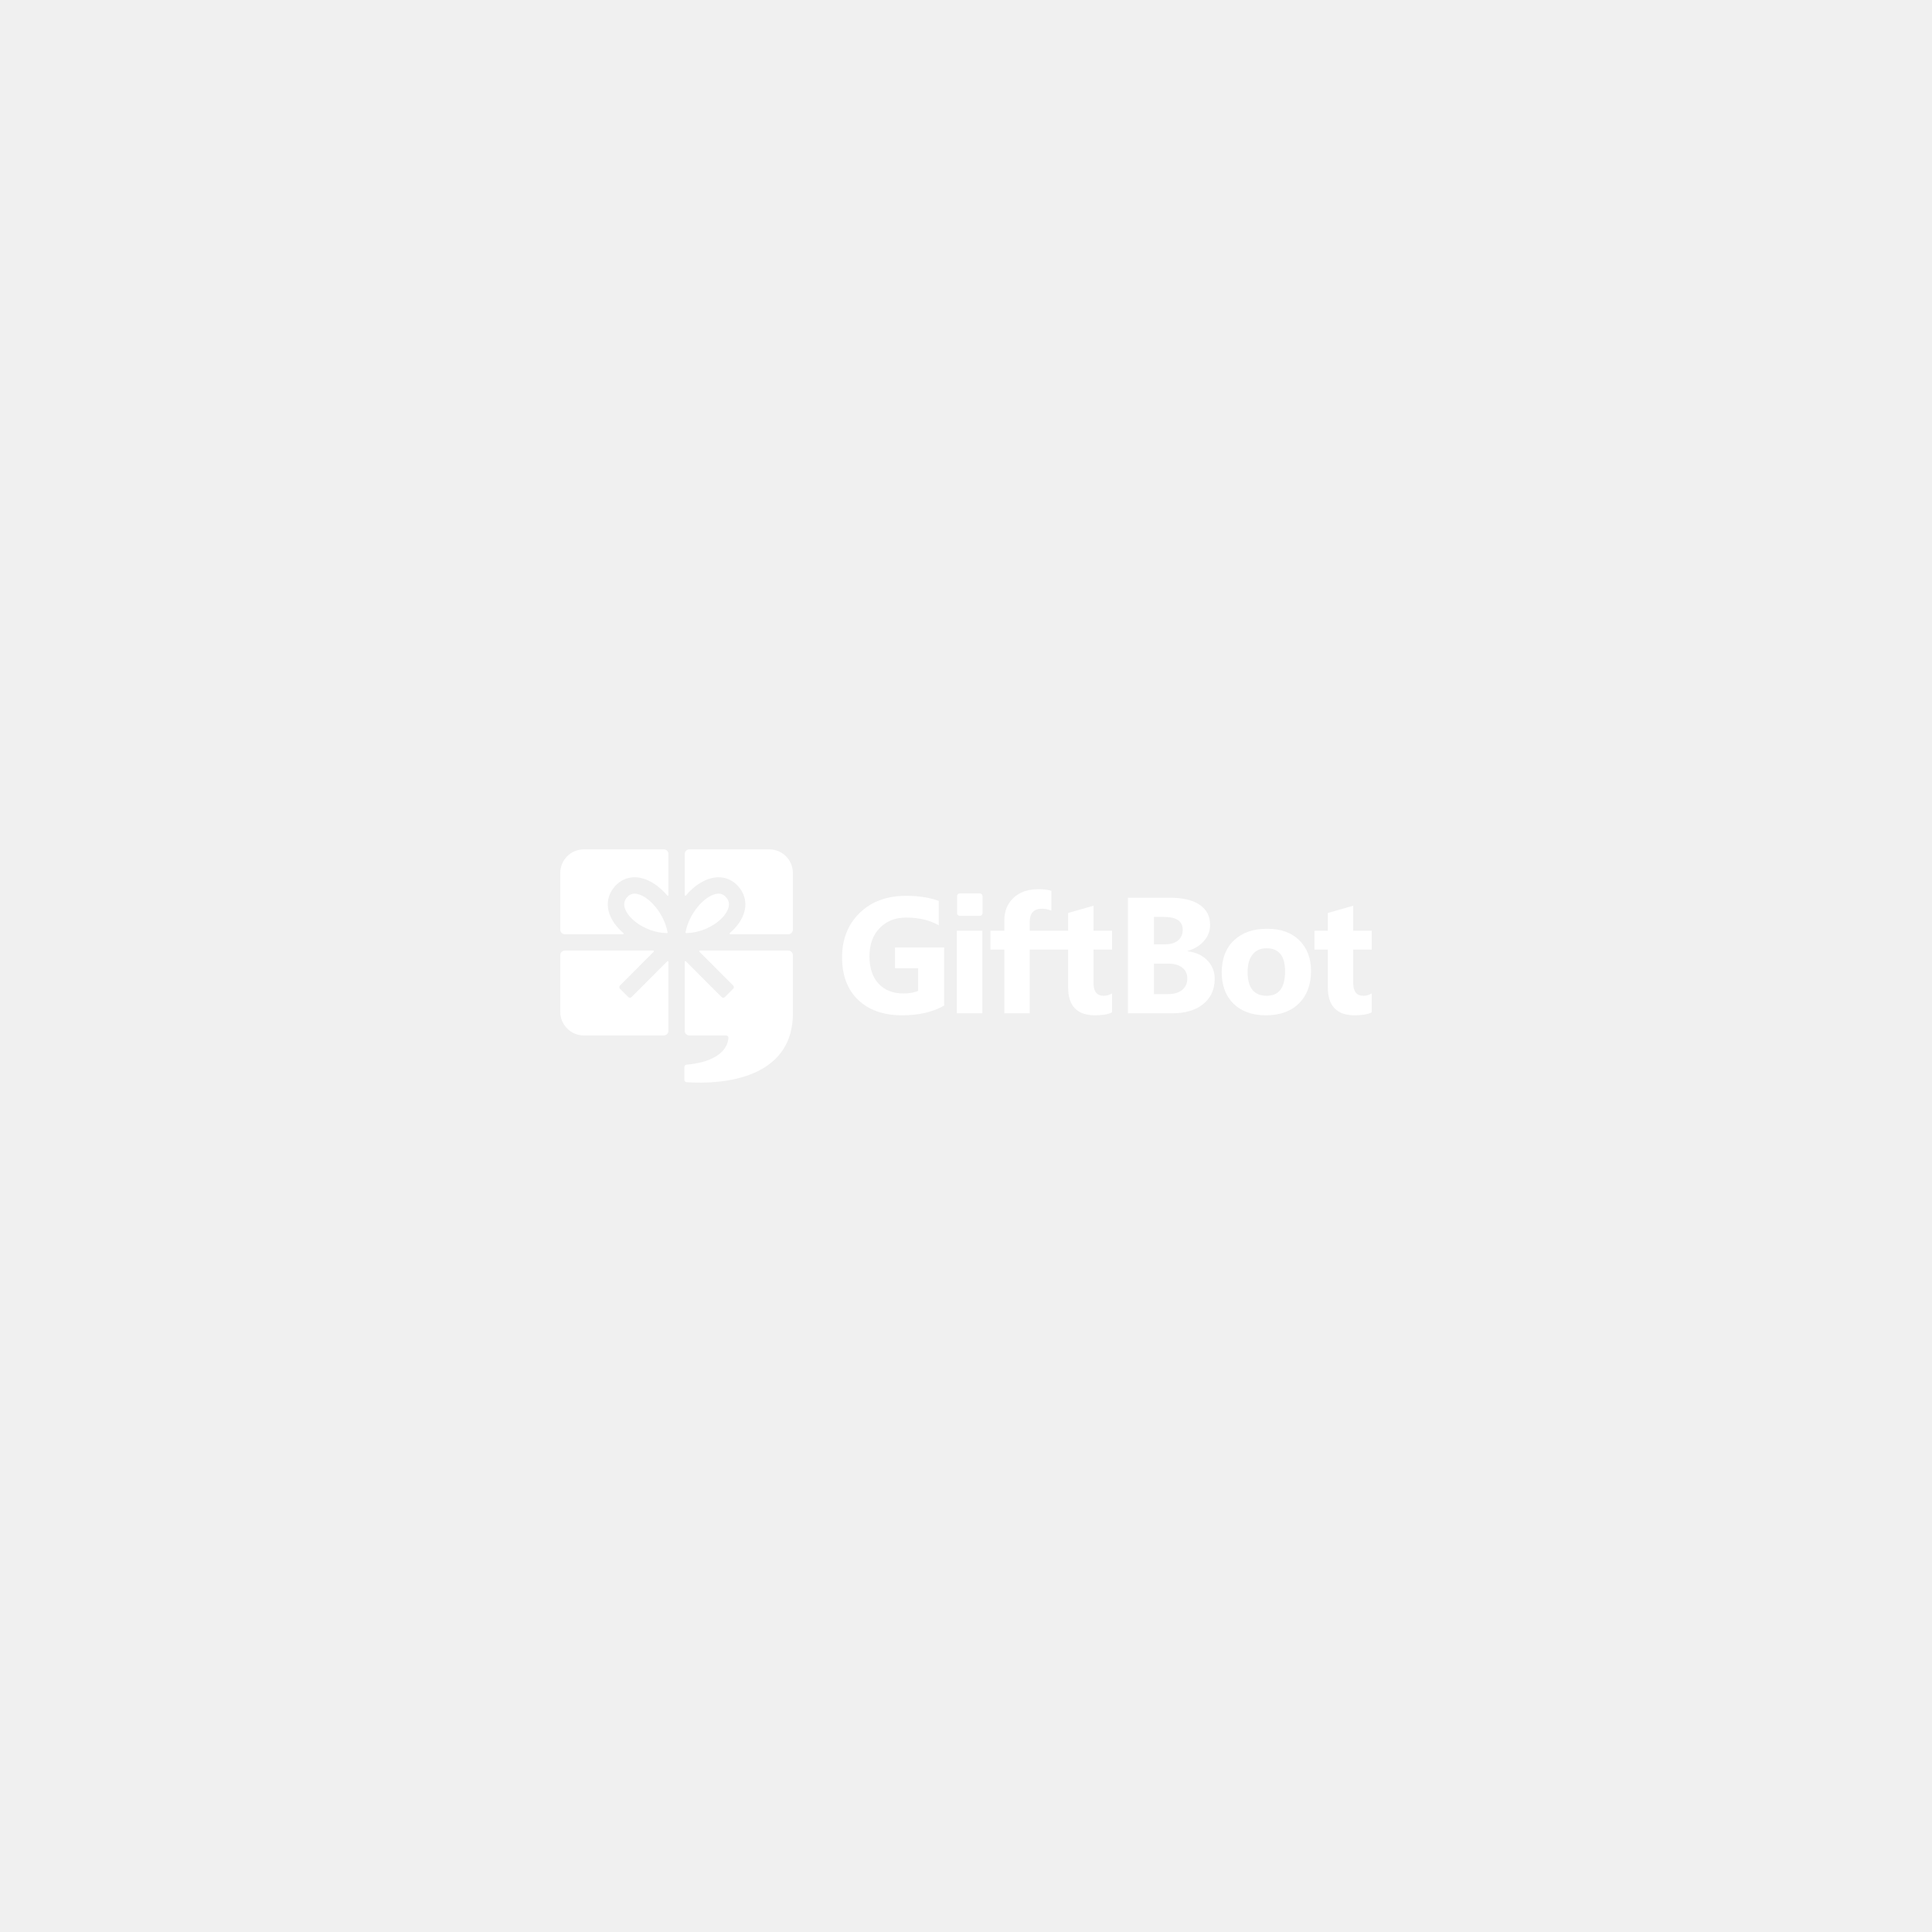
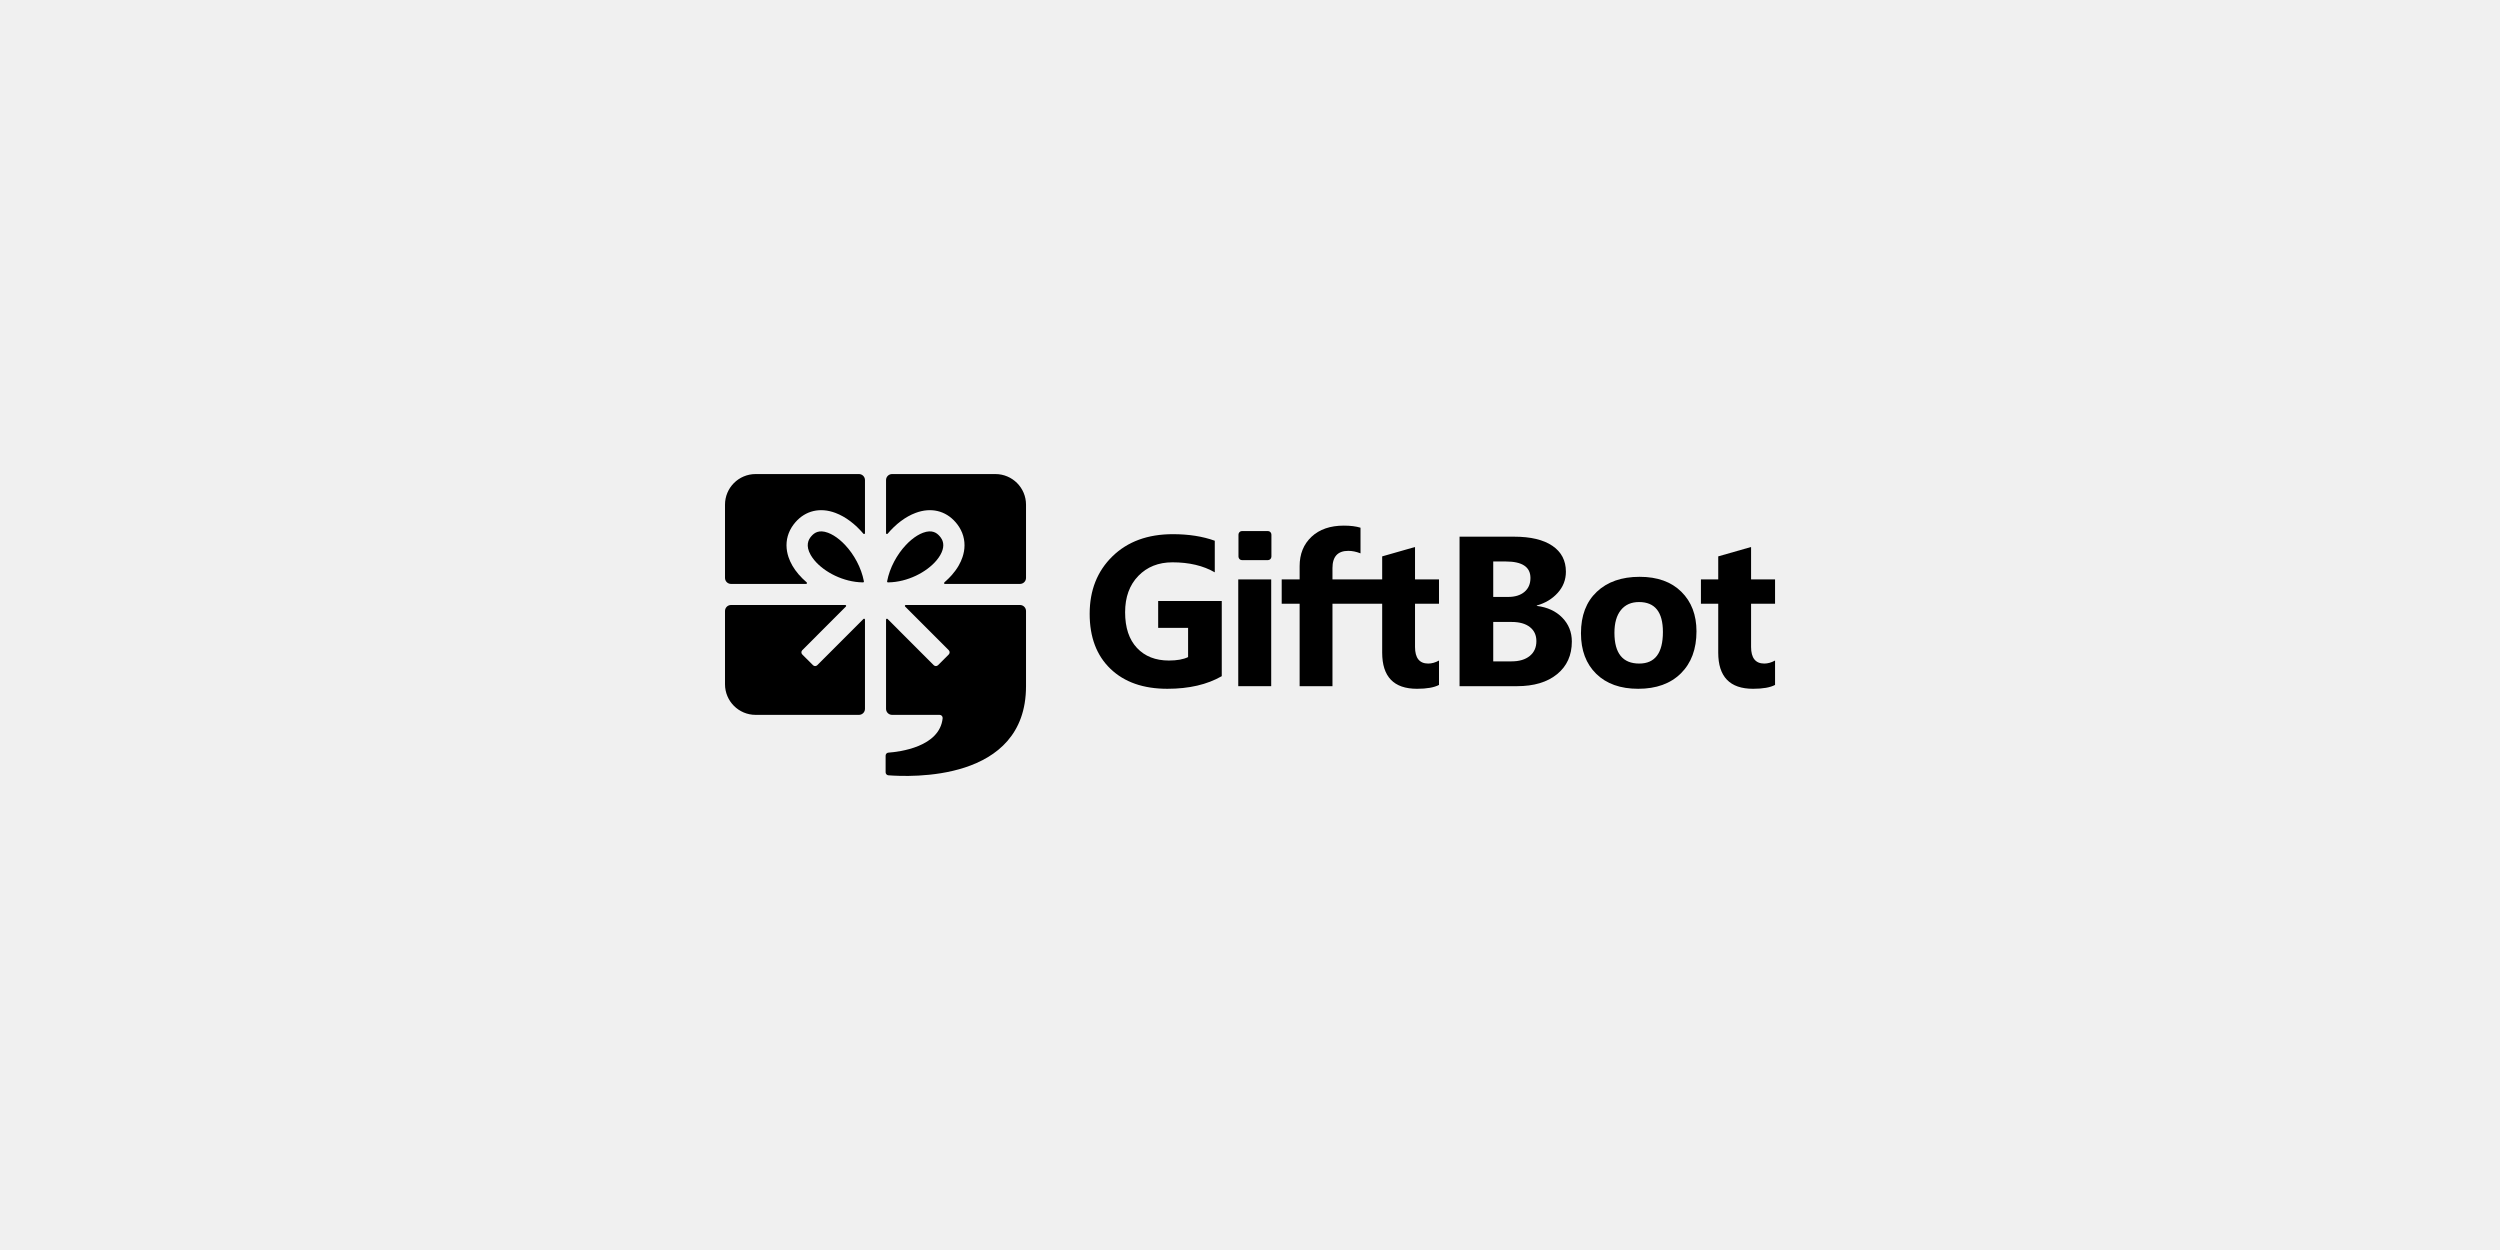
- <svg xmlns="http://www.w3.org/2000/svg" width="100%" height="100%" viewBox="0 0 600 600" version="1.1" xml:space="preserve" style="fill-rule:evenodd;clip-rule:evenodd;stroke-linejoin:round;stroke-miterlimit:2;">
-   <rect id="logo-giftbot" x="0" y="0" width="600" height="600" style="fill:none;" />
-   <g id="logo-giftbot1">
-     <g>
-       <g>
-         <path d="M293.216,312.282c-3.503,2.018 -7.857,3.027 -13.061,3.027c-5.772,0 -10.321,-1.597 -13.65,-4.792c-3.327,-3.194 -4.991,-7.594 -4.991,-13.199c0,-5.638 1.817,-10.233 5.454,-13.786c3.637,-3.553 8.474,-5.33 14.513,-5.33c3.804,0 7.156,0.525 10.059,1.576l0,7.582c-2.769,-1.602 -6.155,-2.402 -10.159,-2.402c-3.353,0 -6.085,1.088 -8.195,3.265c-2.11,2.177 -3.165,5.083 -3.165,8.72c0,3.686 0.947,6.539 2.84,8.557c1.893,2.019 4.45,3.028 7.669,3.028c1.935,0 3.47,-0.275 4.604,-0.825l0,-7.007l-7.181,0l0,-6.455l15.263,0l0,18.041Z" style="fill:#fff;fill-rule:nonzero;" />
-         <rect x="297.175" y="289.061" width="7.907" height="25.622" style="fill:#fff;" />
-         <path d="M319.786,289.061l11.931,0l0,-5.529l7.881,-2.253l0,7.782l5.756,0l0,5.831l-5.756,0l0,10.358c0,2.669 1.06,4.004 3.178,4.004c0.834,0 1.693,-0.242 2.578,-0.726l0,5.855c-1.169,0.617 -2.928,0.926 -5.28,0.926c-5.572,0 -8.357,-2.894 -8.357,-8.682l0,-11.735l-11.931,0l0,19.791l-7.881,0l0,-19.791l-4.305,0l0,-5.831l4.305,0l0,-3.177c0,-2.92 0.95,-5.272 2.851,-7.057c1.902,-1.785 4.488,-2.677 7.757,-2.677c1.601,0 2.936,0.167 4.004,0.5l0,6.156c-1.018,-0.401 -1.993,-0.601 -2.928,-0.601c-2.536,0 -3.803,1.376 -3.803,4.129l0,2.727Z" style="fill:#fff;fill-rule:nonzero;" />
-         <path d="M358.368,299.271l0,9.458l4.379,0c1.868,0 3.332,-0.434 4.391,-1.302c1.06,-0.867 1.589,-2.052 1.589,-3.553c0,-1.435 -0.522,-2.561 -1.564,-3.378c-1.042,-0.817 -2.498,-1.225 -4.367,-1.225l-4.428,0Zm0,-14.514l0,8.508l3.553,0c1.668,0 2.982,-0.404 3.941,-1.214c0.959,-0.809 1.439,-1.923 1.439,-3.34c0,-2.636 -1.969,-3.954 -5.905,-3.954l-3.028,0Zm-8.082,29.926l0,-35.88l13.061,0c4.003,0 7.081,0.733 9.233,2.201c2.152,1.469 3.228,3.536 3.228,6.205c0,1.936 -0.655,3.628 -1.964,5.08c-1.309,1.451 -2.982,2.461 -5.017,3.028l0,0.1c2.552,0.317 4.592,1.259 6.118,2.827c1.526,1.568 2.29,3.479 2.29,5.73c0,3.286 -1.176,5.893 -3.529,7.82c-2.352,1.926 -5.563,2.889 -9.633,2.889l-13.787,0Z" style="fill:#fff;fill-rule:nonzero;" />
-         <path d="M393.362,294.491c-1.869,0 -3.32,0.642 -4.354,1.927c-1.034,1.284 -1.552,3.102 -1.552,5.454c0,4.921 1.986,7.382 5.956,7.382c3.787,0 5.679,-2.527 5.679,-7.582c0,-4.787 -1.909,-7.181 -5.729,-7.181Zm-0.201,20.818c-4.27,0 -7.627,-1.197 -10.071,-3.59c-2.443,-2.394 -3.666,-5.643 -3.666,-9.746c0,-4.237 1.269,-7.553 3.804,-9.947c2.535,-2.394 5.964,-3.59 10.284,-3.59c4.254,0 7.59,1.196 10.009,3.59c2.418,2.394 3.628,5.559 3.628,9.496c0,4.254 -1.247,7.615 -3.741,10.084c-2.494,2.468 -5.91,3.703 -10.247,3.703Z" style="fill:#fff;fill-rule:nonzero;" />
-         <path d="M426.006,314.383c-1.168,0.617 -2.928,0.926 -5.279,0.926c-5.572,0 -8.358,-2.894 -8.358,-8.682l0,-11.735l-4.154,0l0,-5.831l4.154,0l0,-5.529l7.882,-2.253l0,7.782l5.755,0l0,5.831l-5.755,0l0,10.358c0,2.669 1.059,4.004 3.178,4.004c0.834,0 1.693,-0.242 2.577,-0.726l0,5.855Z" style="fill:#fff;fill-rule:nonzero;" />
-         <path d="M304.278,277.449l-6.198,0c-0.472,0 -0.854,0.382 -0.854,0.854l0,5.277c0,0.473 0.382,0.854 0.854,0.854l6.198,0c0.473,0 0.855,-0.381 0.855,-0.854l0,-5.277c0,-0.472 -0.382,-0.854 -0.855,-0.854Z" style="fill:#fff;fill-rule:nonzero;" />
-       </g>
-       <g>
-         <path d="M197.852,307.933l-0.002,-0.002l-1.715,1.717c-0.282,0.282 -0.739,0.282 -1.021,0l-2.575,-2.575c-0.282,-0.281 -0.282,-0.738 -0.001,-1.021l10.47,-10.482c0.137,-0.137 0.04,-0.371 -0.154,-0.371l-27.415,0c-0.798,0 -1.445,0.648 -1.445,1.445l0,17.58c0,4.056 3.288,7.344 7.345,7.344l24.803,0c0.799,0 1.445,-0.647 1.445,-1.444l0,-21.418c0,-0.193 -0.233,-0.29 -0.369,-0.153l-9.366,9.38Z" style="fill:#fff;fill-rule:nonzero;" />
-         <path d="M244.792,295.199l-27.415,0c-0.194,0 -0.29,0.234 -0.154,0.371l10.47,10.482c0.282,0.283 0.281,0.74 0,1.021l-2.576,2.575c-0.281,0.282 -0.739,0.282 -1.021,0l-1.715,-1.717l-0.002,0.002l-9.365,-9.379c-0.136,-0.138 -0.37,-0.04 -0.37,0.153l0,21.417c0,0.797 0.647,1.444 1.446,1.444l11.415,0c0.432,0 0.766,0.379 0.723,0.809c-0.702,6.9 -10.375,8.066 -13.021,8.256c-0.378,0.027 -0.666,0.342 -0.666,0.72l0,4.001c0,0.378 0.291,0.692 0.668,0.72c4.929,0.373 33.028,1.744 33.028,-21.379l0,-18.051c0,-0.797 -0.646,-1.445 -1.445,-1.445Z" style="fill:#fff;fill-rule:nonzero;" />
-         <path d="M224.765,284.483l0.166,-0.216c0.108,-0.137 0.218,-0.273 0.316,-0.41c0.149,-0.212 0.287,-0.424 0.41,-0.639c1.04,-1.804 0.77,-3.051 0.366,-3.81c-0.184,-0.345 -0.396,-0.588 -0.525,-0.737c-0.07,-0.08 -0.148,-0.163 -0.23,-0.244l-0.08,-0.077l-0.212,-0.184l-0.084,-0.068c-0.102,-0.075 -0.21,-0.146 -0.325,-0.212l-0.096,-0.047c-0.094,-0.049 -0.195,-0.093 -0.301,-0.131l-0.129,-0.046c-0.139,-0.043 -0.285,-0.079 -0.442,-0.101l-0.021,-0.005c-0.169,-0.023 -0.353,-0.028 -0.545,-0.021l-0.098,0.005c-0.19,0.012 -0.391,0.038 -0.605,0.083l-0.089,0.021c-0.228,0.053 -0.467,0.121 -0.725,0.217c-0.46,0.173 -0.925,0.403 -1.39,0.685c-0.464,0.283 -0.928,0.617 -1.385,0.995c-0.456,0.38 -0.904,0.802 -1.338,1.264c-2.113,2.252 -3.877,5.411 -4.502,8.713c-0.026,0.134 0.08,0.259 0.217,0.259c1.329,0.001 -0.024,-0.005 0.077,-0.006c4.604,-0.064 9.186,-2.438 11.57,-5.288Z" style="fill:#fff;fill-rule:nonzero;" />
-         <path d="M190.167,285.759c-0.395,-0.688 -0.708,-1.379 -0.938,-2.069c-0.152,-0.46 -0.268,-0.919 -0.347,-1.376c-0.04,-0.228 -0.07,-0.456 -0.091,-0.683c-0.191,-2.04 0.362,-4.009 1.647,-5.731c0.142,-0.191 0.294,-0.38 0.456,-0.564c2.432,-2.8 5.935,-3.615 9.606,-2.238c2.46,0.923 4.772,2.711 6.707,4.992c0.131,0.155 0.38,0.067 0.38,-0.136l0,-12.736c0,-0.797 -0.646,-1.444 -1.445,-1.444l-24.803,0c-4.057,0 -7.345,3.288 -7.345,7.345l0,17.579c0,0.798 0.647,1.444 1.445,1.444l18.016,0c0.203,0 0.29,-0.249 0.136,-0.381c-1.438,-1.23 -2.613,-2.595 -3.424,-4.002Z" style="fill:#fff;fill-rule:nonzero;" />
-         <path d="M195.466,284.483c2.384,2.85 6.966,5.224 11.57,5.288c0.101,0.001 -1.251,0.007 0.078,0.006c0.136,0 0.242,-0.125 0.216,-0.259c-0.624,-3.302 -2.389,-6.461 -4.502,-8.713c-0.434,-0.462 -0.882,-0.884 -1.338,-1.264c-0.456,-0.378 -0.92,-0.712 -1.384,-0.995c-0.466,-0.282 -0.931,-0.512 -1.391,-0.685c-0.258,-0.096 -0.496,-0.164 -0.725,-0.217l-0.088,-0.021c-0.214,-0.045 -0.415,-0.071 -0.605,-0.083l-0.098,-0.005c-0.193,-0.007 -0.377,-0.002 -0.546,0.021l-0.02,0.005c-0.158,0.022 -0.304,0.059 -0.443,0.102l-0.129,0.045c-0.106,0.038 -0.206,0.082 -0.301,0.131l-0.095,0.047c-0.116,0.066 -0.224,0.137 -0.325,0.212l-0.084,0.068l-0.213,0.184l-0.08,0.077c-0.082,0.081 -0.159,0.164 -0.229,0.244c-0.13,0.149 -0.342,0.392 -0.526,0.737c-0.073,0.138 -0.142,0.292 -0.199,0.463c-0.058,0.17 -0.104,0.358 -0.131,0.562c-0.097,0.715 0.035,1.637 0.696,2.785c0.124,0.215 0.261,0.427 0.411,0.639c0.097,0.137 0.207,0.273 0.315,0.41l0.166,0.216Z" style="fill:#fff;fill-rule:nonzero;" />
-         <path d="M238.892,263.774l-24.802,0c-0.799,0 -1.446,0.647 -1.446,1.444l0,12.736c0,0.203 0.249,0.29 0.381,0.136c1.934,-2.281 4.246,-4.069 6.708,-4.992c3.67,-1.377 7.172,-0.562 9.605,2.238c0.161,0.184 0.313,0.373 0.456,0.564c1.284,1.722 1.838,3.691 1.647,5.731c-0.021,0.227 -0.052,0.455 -0.091,0.683c-0.08,0.457 -0.195,0.916 -0.348,1.376c-0.23,0.69 -0.541,1.381 -0.938,2.069c-0.44,0.764 -0.987,1.515 -1.625,2.24c-0.424,0.484 -0.891,0.954 -1.393,1.409c-0.071,0.065 -0.164,0.144 -0.263,0.227c-0.281,0.241 -0.331,0.5 0.03,0.507l17.979,0c0.799,0 1.445,-0.646 1.445,-1.444l0,-17.58c0,-4.056 -3.288,-7.344 -7.345,-7.344Z" style="fill:#fff;fill-rule:nonzero;" />
+ <svg xmlns="http://www.w3.org/2000/svg" width="100%" height="100%" viewBox="0 0 600 300" version="1.1" xml:space="preserve" style="fill-rule:evenodd;clip-rule:evenodd;stroke-linejoin:round;stroke-miterlimit:2;">
+   <g transform="matrix(1,0,0,1,-1950,0)">
+     <g id="logo-giftbot" transform="matrix(1,0,0,0.5,0,0)">
+       <rect x="1950" y="0" width="600" height="600" style="fill:none;" />
+       <g transform="matrix(0.387197,0,0,0.774393,1013.69,-480.214)">
+         <g>
+           <g transform="matrix(2.2058,0,0,2.2058,2867.24,897.145)">
+             <path d="M139.737,64.417C135.635,66.78 130.537,67.962 124.444,67.962C117.686,67.962 112.359,66.092 108.462,62.351C104.566,58.611 102.618,53.46 102.618,46.897C102.618,40.296 104.746,34.915 109.004,30.755C113.262,26.595 118.926,24.515 125.996,24.515C130.45,24.515 134.375,25.13 137.774,26.36L137.774,35.237C134.532,33.362 130.567,32.425 125.879,32.425C121.953,32.425 118.755,33.699 116.284,36.248C113.814,38.797 112.578,42.2 112.578,46.458C112.578,50.774 113.687,54.114 115.904,56.477C118.12,58.841 121.114,60.022 124.883,60.022C127.149,60.022 128.946,59.7 130.274,59.056L130.274,50.852L121.866,50.852L121.866,43.294L139.737,43.294L139.737,64.417Z" style="fill-rule:nonzero;" />
+           </g>
+           <g transform="matrix(2.2058,0,0,2.2058,2867.24,923.573)">
+             <rect x="144.372" y="25.248" width="9.258" height="30" />
+           </g>
+           <g transform="matrix(2.2058,0,0,2.2058,2867.24,891.844)">
+             <path d="M170.846,39.632L184.815,39.632L184.815,33.158L194.043,30.521L194.043,39.632L200.782,39.632L200.782,46.459L194.043,46.459L194.043,58.587C194.043,61.712 195.284,63.275 197.764,63.275C198.741,63.275 199.746,62.992 200.782,62.425L200.782,69.281C199.414,70.003 197.354,70.365 194.6,70.365C188.076,70.365 184.815,66.976 184.815,60.199L184.815,46.459L170.846,46.459L170.846,69.632L161.618,69.632L161.618,46.459L156.578,46.459L156.578,39.632L161.618,39.632L161.618,35.912C161.618,32.494 162.731,29.74 164.957,27.65C167.184,25.56 170.211,24.515 174.039,24.515C175.914,24.515 177.477,24.711 178.727,25.101L178.727,32.308C177.535,31.839 176.393,31.605 175.299,31.605C172.33,31.605 170.846,33.216 170.846,36.439L170.846,39.632Z" style="fill-rule:nonzero;" />
+           </g>
+           <g transform="matrix(2.2058,0,0,2.2058,2867.24,897.079)">
+             <path d="M216.02,49.213L216.02,60.287L221.147,60.287C223.334,60.287 225.048,59.779 226.288,58.763C227.529,57.748 228.149,56.361 228.149,54.603C228.149,52.923 227.538,51.605 226.318,50.648C225.097,49.691 223.393,49.213 221.205,49.213L216.02,49.213ZM216.02,32.22L216.02,42.181L220.18,42.181C222.133,42.181 223.671,41.708 224.794,40.76C225.917,39.813 226.479,38.509 226.479,36.849C226.479,33.763 224.174,32.22 219.565,32.22L216.02,32.22ZM206.557,67.259L206.557,25.248L221.85,25.248C226.537,25.248 230.141,26.107 232.66,27.826C235.18,29.545 236.44,31.966 236.44,35.091C236.44,37.357 235.673,39.339 234.14,41.039C232.607,42.738 230.649,43.92 228.266,44.584L228.266,44.701C231.254,45.072 233.642,46.175 235.429,48.011C237.216,49.847 238.11,52.084 238.11,54.72C238.11,58.568 236.733,61.62 233.979,63.876C231.225,66.131 227.465,67.259 222.7,67.259L206.557,67.259Z" style="fill-rule:nonzero;" />
+           </g>
+           <g transform="matrix(2.2058,0,0,2.2058,2867.24,923.575)">
+             <path d="M256.993,31.605C254.805,31.605 253.106,32.357 251.895,33.861C250.684,35.365 250.078,37.493 250.078,40.247C250.078,46.009 252.403,48.89 257.051,48.89C261.485,48.89 263.701,45.931 263.701,40.013C263.701,34.408 261.465,31.605 256.993,31.605ZM256.758,55.98C251.758,55.98 247.827,54.578 244.966,51.776C242.105,48.973 240.674,45.169 240.674,40.365C240.674,35.404 242.159,31.522 245.127,28.719C248.096,25.916 252.11,24.515 257.168,24.515C262.149,24.515 266.055,25.916 268.887,28.719C271.719,31.522 273.135,35.228 273.135,39.837C273.135,44.818 271.675,48.753 268.755,51.644C265.835,54.534 261.836,55.98 256.758,55.98Z" style="fill-rule:nonzero;" />
+           </g>
+           <g transform="matrix(2.2058,0,0,2.2058,2867.24,905.092)">
+             <path d="M295.214,63.275C293.847,63.997 291.786,64.359 289.033,64.359C282.509,64.359 279.247,60.97 279.247,54.193L279.247,40.453L274.384,40.453L274.384,33.626L279.247,33.626L279.247,27.152L288.476,24.515L288.476,33.626L295.214,33.626L295.214,40.453L288.476,40.453L288.476,52.581C288.476,55.706 289.716,57.269 292.197,57.269C293.173,57.269 294.179,56.986 295.214,56.419L295.214,63.275Z" style="fill-rule:nonzero;" />
+           </g>
+           <g transform="matrix(2.2058,0,0,2.2058,2867.24,815.46)">
+             <path d="M152.689,60.665L145.431,60.665C144.879,60.665 144.431,61.112 144.431,61.665L144.431,67.844C144.431,68.397 144.879,68.844 145.431,68.844L152.689,68.844C153.242,68.844 153.689,68.397 153.689,67.844L153.689,61.665C153.689,61.112 153.242,60.665 152.689,60.665Z" style="fill-rule:nonzero;" />
+           </g>
+         </g>
+         <g transform="matrix(1,0,0,1,1064.64,407.517)">
+           <g transform="matrix(2.2058,0,0,2.2058,1802.6,549.69)">
+             <path d="M28.079,32.096L28.077,32.094L26.069,34.104C25.739,34.435 25.203,34.435 24.873,34.104L21.858,31.09C21.528,30.76 21.528,30.225 21.857,29.894L34.116,17.621C34.276,17.461 34.163,17.187 33.936,17.187L1.837,17.187C0.902,17.187 0.145,17.945 0.145,18.879L0.145,39.462C0.145,44.211 3.995,48.061 8.745,48.061L37.786,48.061C38.721,48.061 39.477,47.304 39.477,46.37L39.477,21.293C39.477,21.067 39.204,20.954 39.045,21.114L28.079,32.096Z" style="fill-rule:nonzero;" />
+           </g>
+           <g transform="matrix(2.2058,0,0,2.2058,1802.6,591.657)">
+             <path d="M83.039,-1.839L50.94,-1.839C50.713,-1.839 50.6,-1.565 50.76,-1.405L63.019,10.868C63.349,11.199 63.348,11.734 63.018,12.064L60.003,15.078C59.673,15.409 59.137,15.409 58.807,15.078L56.799,13.068L56.797,13.07L45.832,2.089C45.672,1.928 45.398,2.042 45.398,2.268L45.398,27.344C45.398,28.278 46.156,29.035 47.091,29.035L60.457,29.035C60.963,29.035 61.354,29.479 61.303,29.982C60.481,38.061 49.156,39.427 46.057,39.649C45.615,39.681 45.278,40.049 45.278,40.492L45.278,45.177C45.278,45.619 45.619,45.987 46.06,46.02C51.831,46.456 84.731,48.061 84.731,20.988L84.731,-0.147C84.731,-1.081 83.974,-1.839 83.039,-1.839Z" style="fill-rule:nonzero;" />
+           </g>
+           <g transform="matrix(2.2058,0,0,2.2058,1802.6,421.95)">
+             <path d="M59.59,62.551L59.785,62.298C59.911,62.138 60.04,61.979 60.155,61.818C60.329,61.57 60.491,61.321 60.635,61.07C61.852,58.958 61.536,57.497 61.063,56.609C60.848,56.205 60.6,55.92 60.449,55.746C60.367,55.652 60.275,55.555 60.179,55.46L60.085,55.37L59.837,55.155L59.739,55.075C59.62,54.987 59.493,54.904 59.358,54.827L59.246,54.772C59.136,54.715 59.018,54.663 58.894,54.618L58.743,54.565C58.58,54.514 58.409,54.472 58.225,54.446L58.201,54.441C58.003,54.414 57.787,54.408 57.562,54.416L57.448,54.422C57.225,54.436 56.99,54.466 56.739,54.519L56.635,54.544C56.368,54.606 56.088,54.685 55.786,54.798C55.248,55 54.703,55.27 54.159,55.6C53.615,55.931 53.072,56.322 52.537,56.765C52.003,57.209 51.479,57.704 50.971,58.245C48.497,60.881 46.431,64.58 45.699,68.446C45.669,68.603 45.793,68.75 45.953,68.75C47.509,68.751 45.925,68.744 46.044,68.743C51.434,68.667 56.799,65.888 59.59,62.551Z" style="fill-rule:nonzero;" />
+           </g>
+           <g transform="matrix(2.2058,0,0,2.2058,1802.6,387.367)">
+             <path d="M19.081,79.723C18.618,78.918 18.252,78.108 17.983,77.3C17.805,76.762 17.669,76.224 17.576,75.689C17.53,75.422 17.494,75.156 17.47,74.89C17.246,72.501 17.894,70.196 19.398,68.18C19.565,67.956 19.743,67.735 19.932,67.519C22.78,64.241 26.881,63.287 31.179,64.899C34.06,65.98 36.767,68.073 39.033,70.744C39.186,70.925 39.477,70.822 39.477,70.585L39.477,55.673C39.477,54.739 38.721,53.982 37.786,53.982L8.745,53.982C3.995,53.982 0.145,57.832 0.145,62.582L0.145,83.164C0.145,84.098 0.902,84.855 1.837,84.855L22.931,84.855C23.168,84.855 23.27,84.563 23.09,84.409C21.406,82.969 20.031,81.37 19.081,79.723Z" style="fill-rule:nonzero;" />
+           </g>
+           <g transform="matrix(2.2058,0,0,2.2058,1802.6,421.95)">
+             <path d="M25.286,62.551C28.077,65.888 33.442,68.667 38.832,68.743C38.951,68.744 37.367,68.751 38.923,68.75C39.083,68.75 39.207,68.603 39.177,68.446C38.446,64.58 36.379,60.881 33.905,58.245C33.397,57.704 32.873,57.209 32.339,56.765C31.805,56.322 31.262,55.931 30.718,55.6C30.173,55.27 29.628,55 29.09,54.798C28.788,54.685 28.509,54.606 28.241,54.544L28.138,54.519C27.887,54.466 27.652,54.436 27.429,54.422L27.314,54.416C27.089,54.408 26.873,54.414 26.675,54.441L26.652,54.446C26.467,54.472 26.296,54.515 26.133,54.566L25.982,54.618C25.858,54.663 25.741,54.715 25.63,54.772L25.518,54.827C25.383,54.904 25.256,54.987 25.138,55.075L25.039,55.155L24.79,55.37L24.697,55.46C24.601,55.555 24.51,55.652 24.428,55.746C24.276,55.92 24.028,56.205 23.813,56.609C23.727,56.77 23.646,56.951 23.579,57.151C23.512,57.35 23.458,57.57 23.426,57.809C23.312,58.646 23.467,59.726 24.241,61.07C24.386,61.321 24.547,61.57 24.722,61.818C24.836,61.979 24.965,62.138 25.091,62.298L25.286,62.551Z" style="fill-rule:nonzero;" />
+           </g>
+           <g transform="matrix(2.2058,0,0,2.2058,1802.6,387.367)">
+             <path d="M76.131,53.982L47.091,53.982C46.156,53.982 45.398,54.739 45.398,55.673L45.398,70.585C45.398,70.822 45.69,70.924 45.844,70.744C48.109,68.073 50.816,65.98 53.698,64.899C57.995,63.287 62.096,64.241 64.945,67.519C65.133,67.735 65.311,67.956 65.478,68.18C66.982,70.196 67.63,72.501 67.407,74.89C67.382,75.156 67.346,75.422 67.3,75.689C67.207,76.224 67.072,76.762 66.893,77.3C66.624,78.108 66.259,78.918 65.795,79.723C65.28,80.617 64.639,81.497 63.892,82.346C63.395,82.912 62.849,83.463 62.261,83.995C62.178,84.071 62.069,84.164 61.953,84.261C61.624,84.543 61.565,84.847 61.988,84.855L83.039,84.855C83.974,84.855 84.731,84.098 84.731,83.164L84.731,62.581C84.731,57.832 80.881,53.982 76.131,53.982Z" style="fill-rule:nonzero;" />
+           </g>
+         </g>
      </g>
    </g>
  </g>
</svg>
